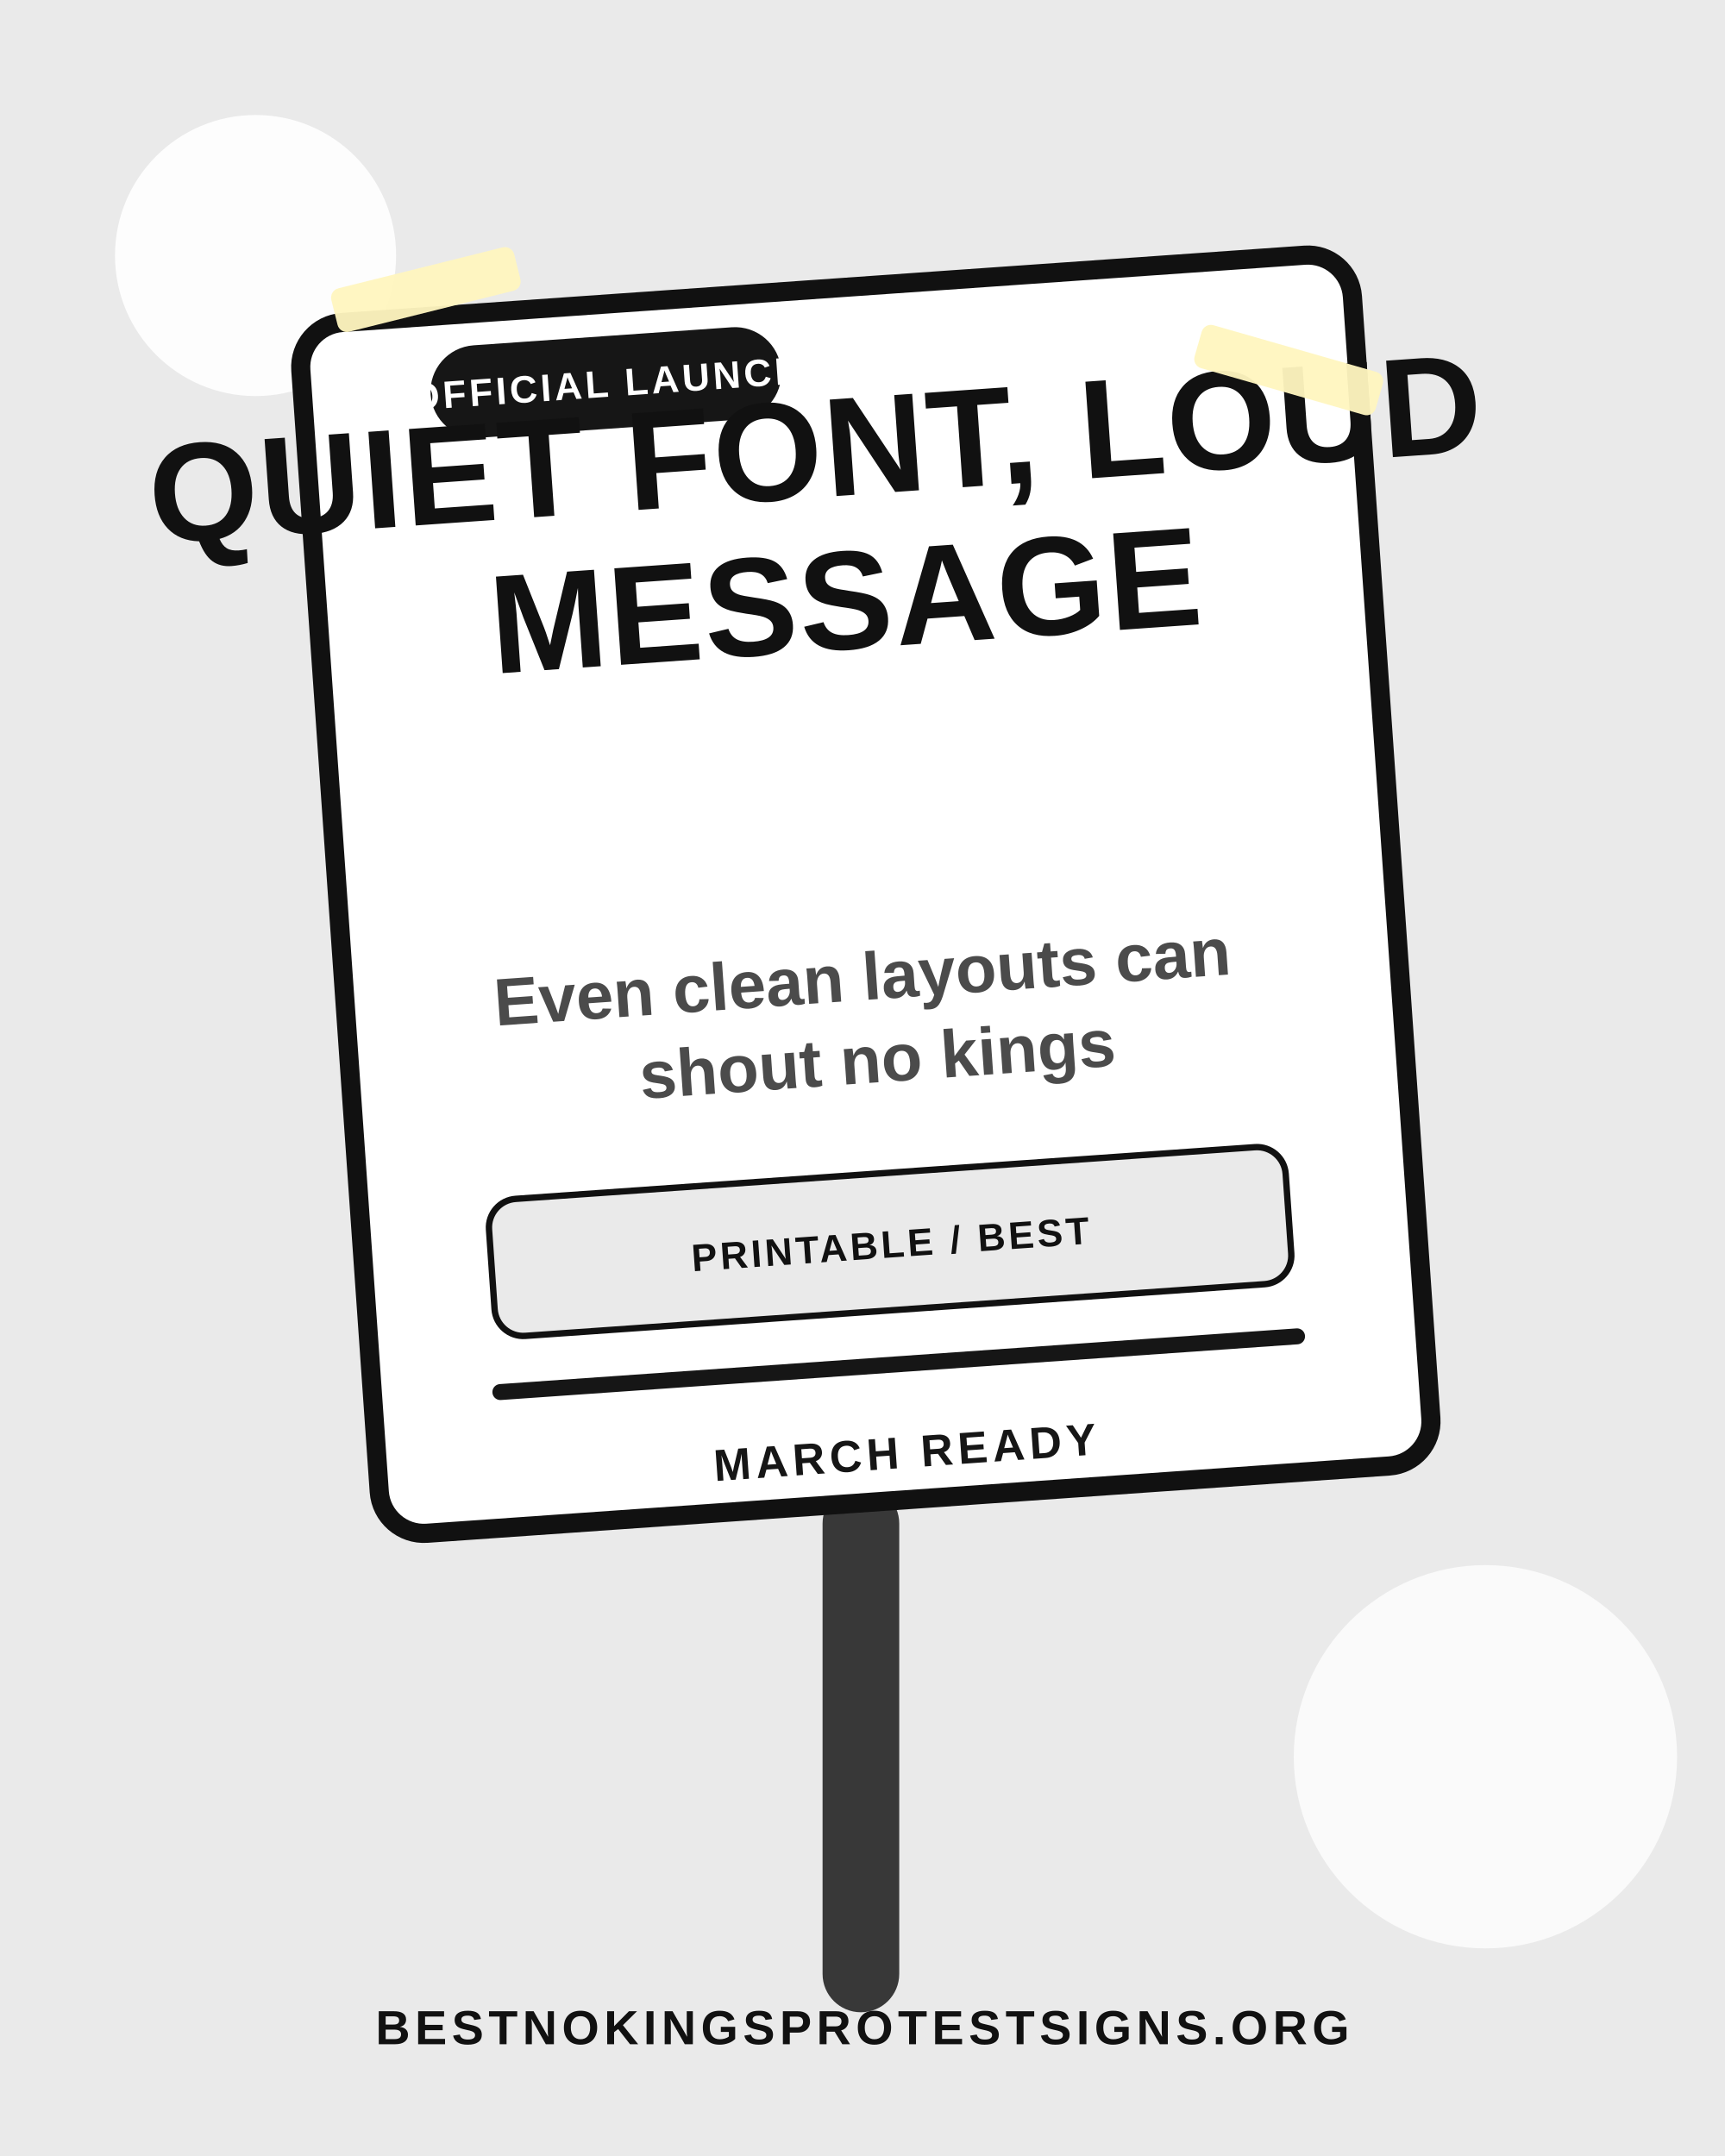
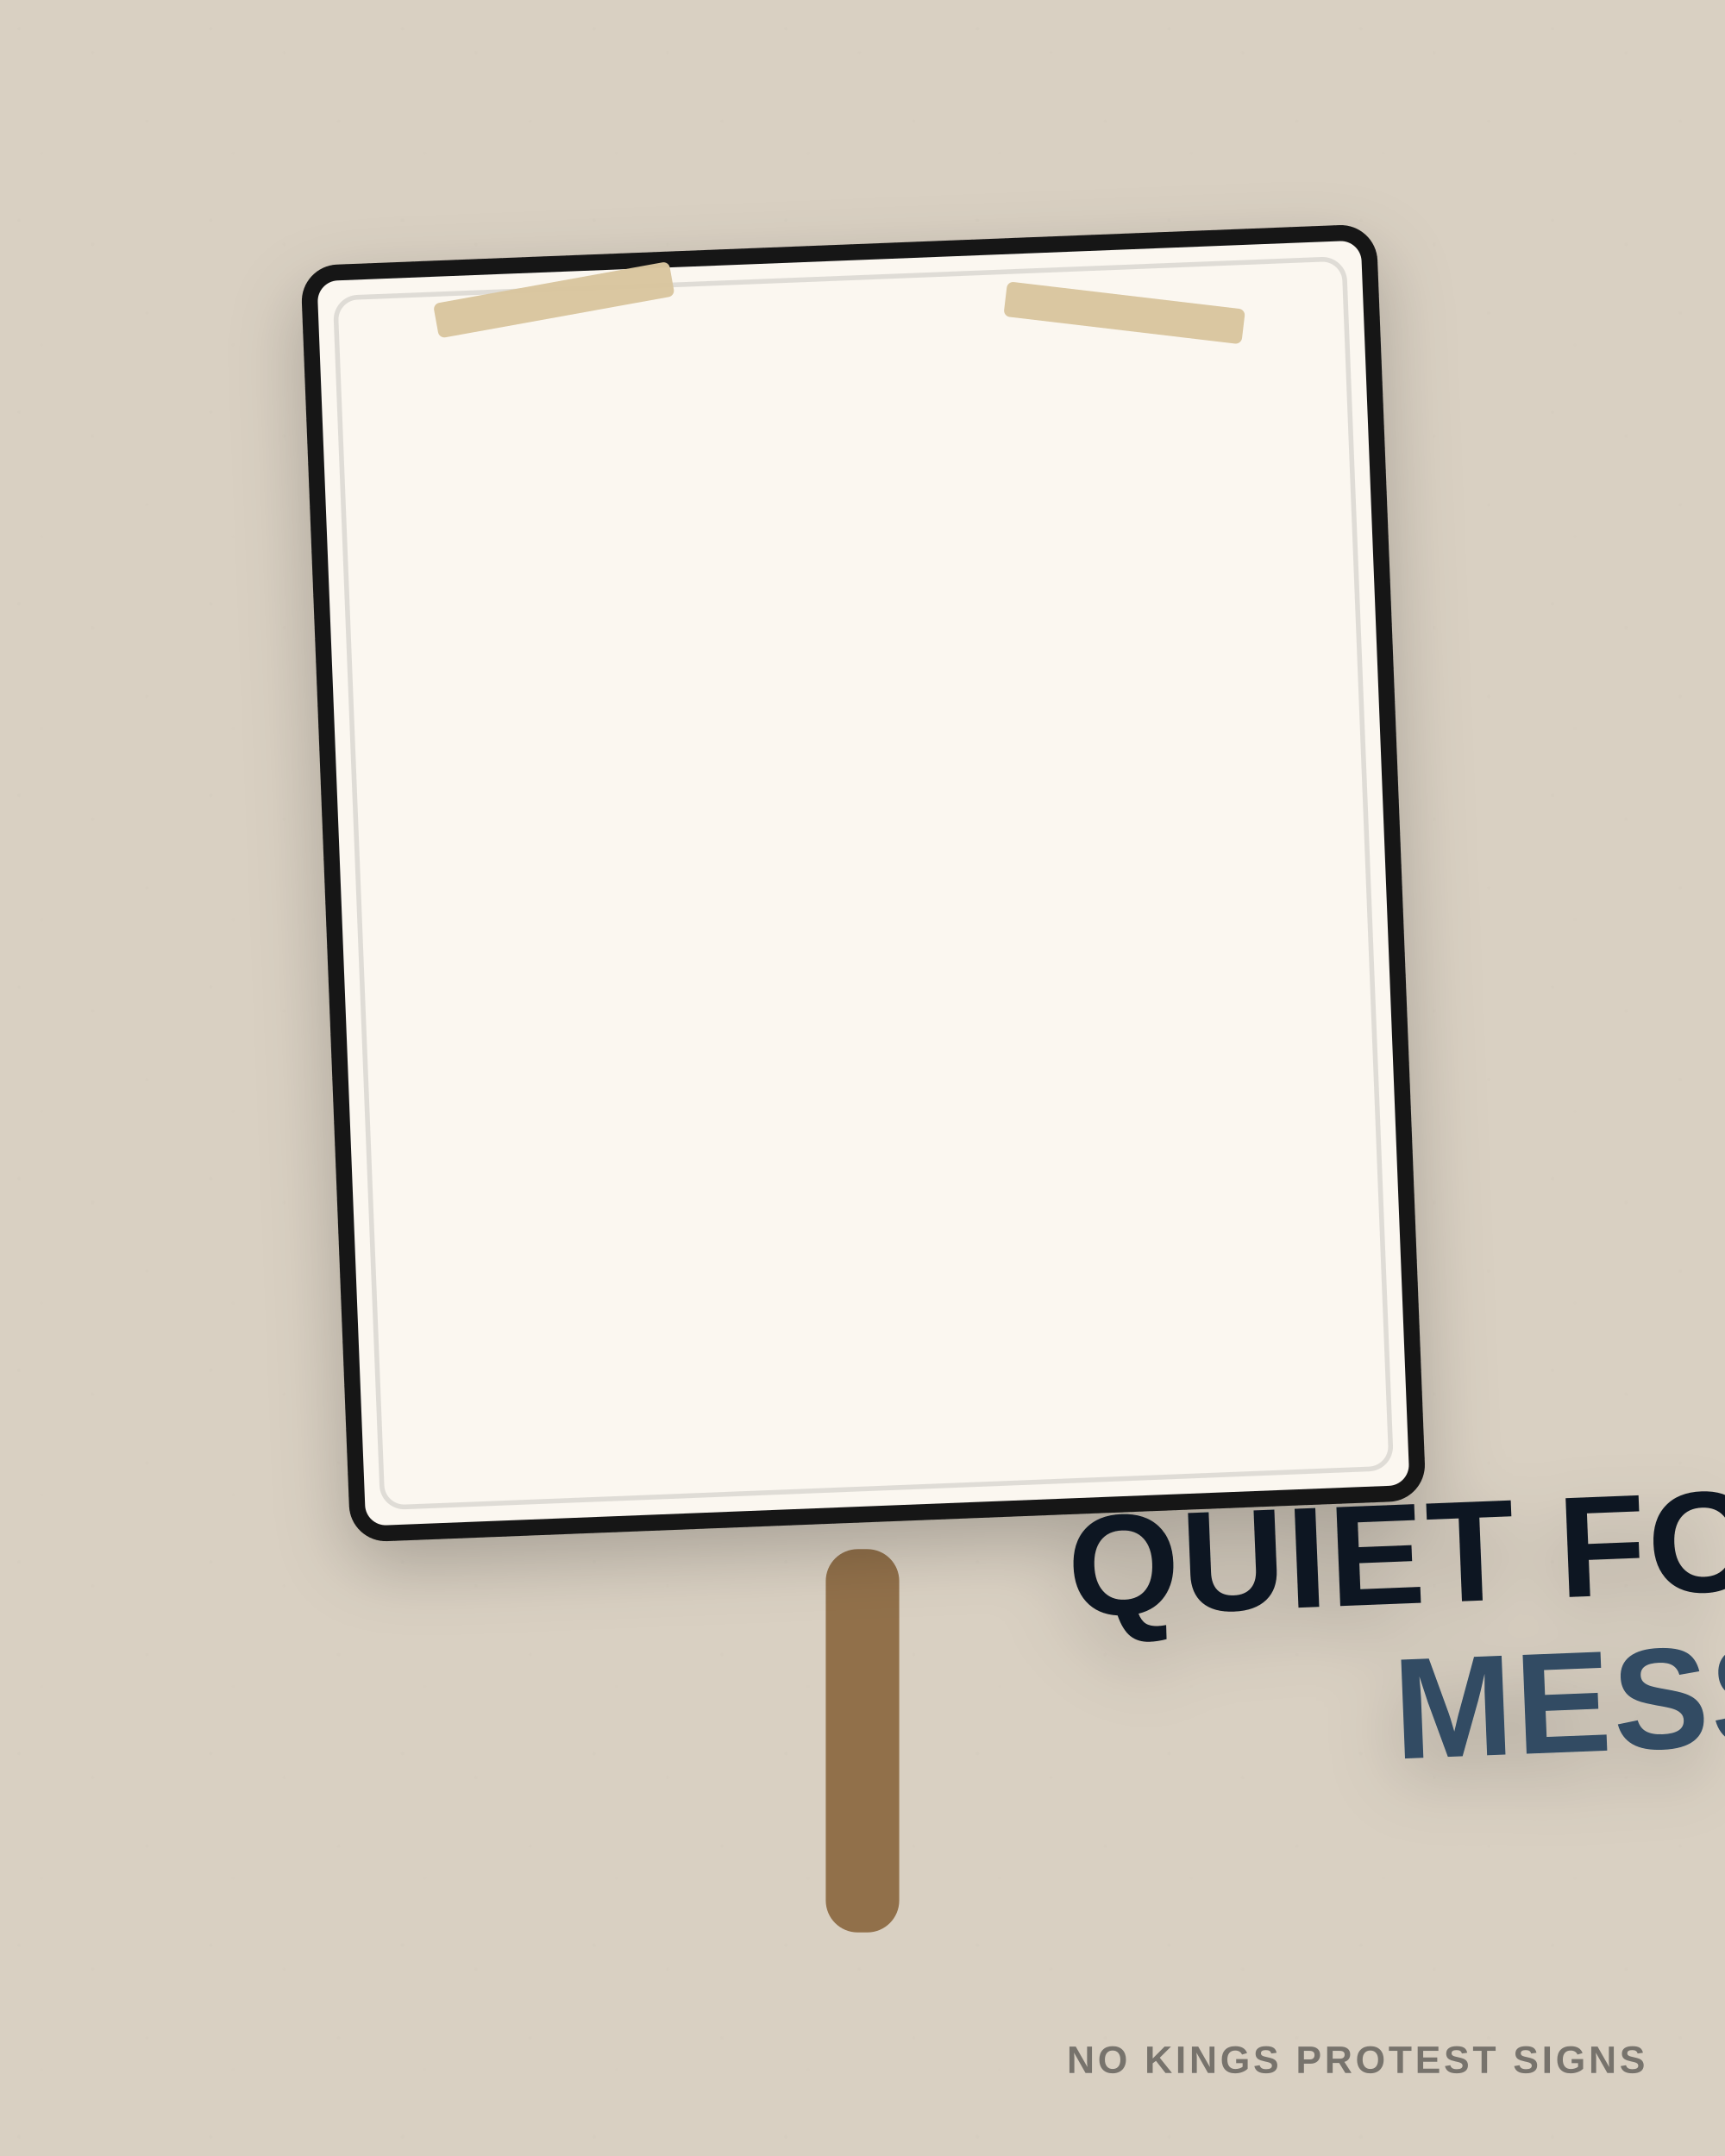
<svg xmlns="http://www.w3.org/2000/svg" width="1080" height="1350" viewBox="0 0 1080 1350" role="img" aria-labelledby="title desc">
-   <rect width="1080" height="1350" fill="#EAEAEA" />
-   <circle cx="160" cy="160" r="88" fill="#FFFFFF" opacity="0.9" />
-   <circle cx="930" cy="1100" r="120" fill="#FFFFFF" opacity="0.75" />
-   <rect x="515" y="930" width="48" height="330" rx="24" fill="#111111" opacity="0.82" />
-   <g transform="translate(540 530) rotate(-4)">
-     <rect x="-330" y="-350" width="660" height="760" rx="28" fill="#FFFFFF" stroke="#111111" stroke-width="12" />
-     <rect x="-250" y="-330" width="220" height="58" rx="29" fill="#161616" />
-     <text x="-140" y="-292" text-anchor="middle" font-family="Arial, Helvetica, sans-serif" font-size="24" font-weight="700" fill="#FFFFFF" letter-spacing="2">OFFICIAL LAUNCH</text>
-     <text x="0" y="-220" text-anchor="middle" font-family="Arial, Helvetica, sans-serif" font-size="88" font-weight="800" fill="#111111" letter-spacing="1">
-       <tspan x="0" dy="0">QUIET FONT, LOUD</tspan>
-       <tspan x="0" dy="96">MESSAGE</tspan>
-     </text>
-     <text x="0" y="96" text-anchor="middle" font-family="Arial, Helvetica, sans-serif" font-size="42" font-weight="600" fill="#4B4B4B">
-       <tspan x="0" dy="0">Even clean layouts can</tspan>
-       <tspan x="0" dy="52">shout no kings</tspan>
-     </text>
-     <rect x="-250" y="205" width="500" height="86" rx="18" fill="#EAEAEA" stroke="#111111" stroke-width="4" />
-     <text x="0" y="258" text-anchor="middle" font-family="Arial, Helvetica, sans-serif" font-size="24" font-weight="700" fill="#111111" letter-spacing="2">PRINTABLE / BEST</text>
-     <line x1="-250" y1="325" x2="250" y2="325" stroke="#161616" stroke-width="10" stroke-linecap="round" />
-     <text x="0" y="390" text-anchor="middle" font-family="Arial, Helvetica, sans-serif" font-size="28" font-weight="700" fill="#161616" letter-spacing="3">MARCH READY</text>
+   <defs>
+     <filter id="shadow" x="-20%" y="-20%" width="140%" height="140%">
+       <feDropShadow dx="0" dy="16" stdDeviation="22" flood-color="#000000" flood-opacity="0.22" />
+     </filter>
+     <pattern id="grain" width="120" height="120" patternUnits="userSpaceOnUse">
+       <circle cx="12" cy="18" r="1.1" fill="#000" opacity="0.13" />
+       <circle cx="58" cy="33" r="1.2" fill="#000" opacity="0.08" />
+       <circle cx="92" cy="76" r="1.1" fill="#000" opacity="0.1" />
+       <circle cx="26" cy="96" r="1" fill="#000" opacity="0.07" />
+     </pattern>
+   </defs>
+   <rect width="1080" height="1350" fill="#d9d0c2" />
+   <rect width="1080" height="1350" fill="url(#grain)" opacity="0.08" />
+   <rect x="517" y="970" width="46" height="240" rx="20" fill="#8b6840" opacity="0.92" />
+   <g transform="translate(540 540) rotate(-2.25)" filter="url(#shadow)">
+     <rect x="-332" y="-382" width="664" height="790" rx="18" fill="#fbf7f0" stroke="#181818" stroke-width="10" />
+     <rect x="-316" y="-366" width="632" height="758" rx="14" fill="none" stroke="rgba(24,24,24,0.12)" stroke-width="3" />
+     <rect x="-255" y="-360" width="150" height="22" rx="4" fill="#d9c69f" opacity="0.98" transform="rotate(-8 -255 -360)" />
+     <rect x="105" y="-360" width="150" height="22" rx="4" fill="#d9c69f" opacity="0.98" transform="rotate(9 105 -360)" />
+     <text x="540" y="477" text-anchor="middle" font-family="Arial Black, Arial, Helvetica, sans-serif" font-size="90" font-weight="900" fill="#101820" letter-spacing="1.2">QUIET FONT, LOUD</text>
+     <text x="540" y="574" text-anchor="middle" font-family="Arial Black, Arial, Helvetica, sans-serif" font-size="90" font-weight="900" fill="#304b63" letter-spacing="1.2">MESSAGE</text>
  </g>
-   <rect x="206" y="182" width="118" height="28" rx="6" fill="#FFF6BF" opacity="0.95" transform="rotate(-14 206 182)" />
-   <rect x="754" y="202" width="118" height="28" rx="6" fill="#FFF6BF" opacity="0.95" transform="rotate(16 754 202)" />
-   <text x="540" y="1280" text-anchor="middle" font-family="Arial, Helvetica, sans-serif" font-size="30" font-weight="700" fill="#111111" letter-spacing="3">BESTNOKINGSPROTESTSIGNS.ORG</text>
+   <text x="1030" y="1298" text-anchor="end" font-family="Arial, Helvetica, sans-serif" font-size="24" font-weight="700" fill="#262626" opacity="0.55" letter-spacing="2">NO KINGS PROTEST SIGNS</text>
</svg>
